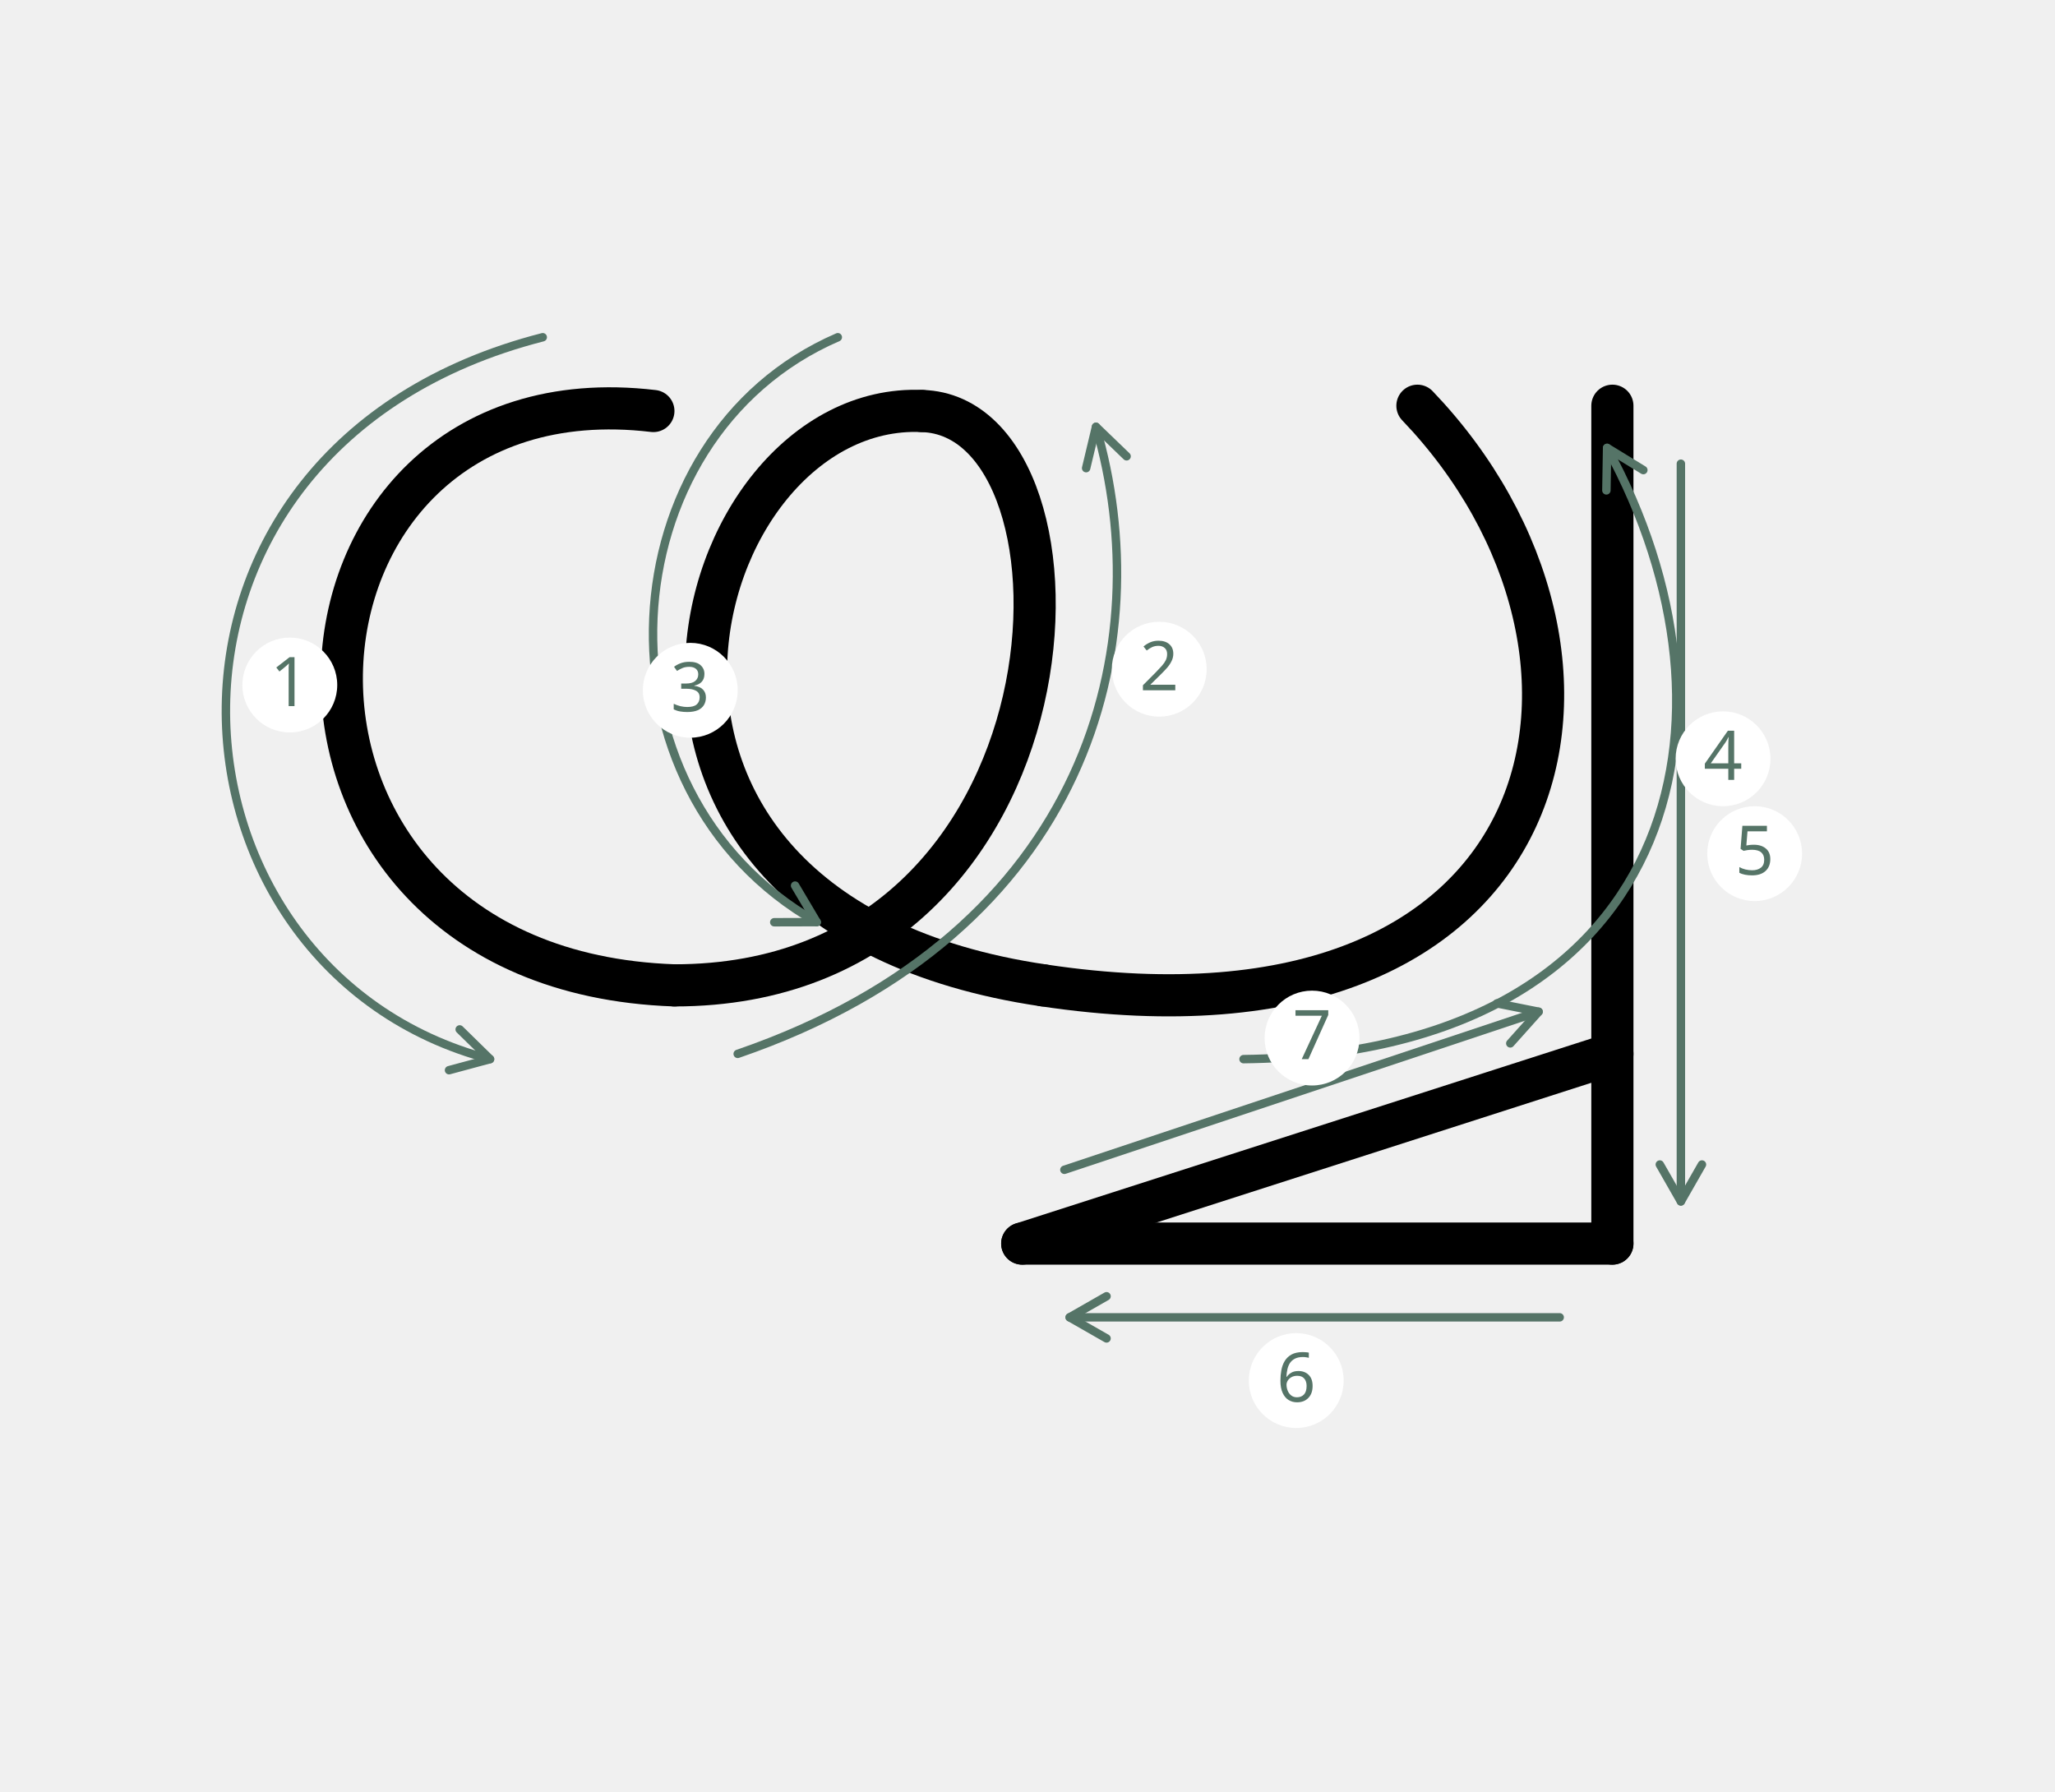
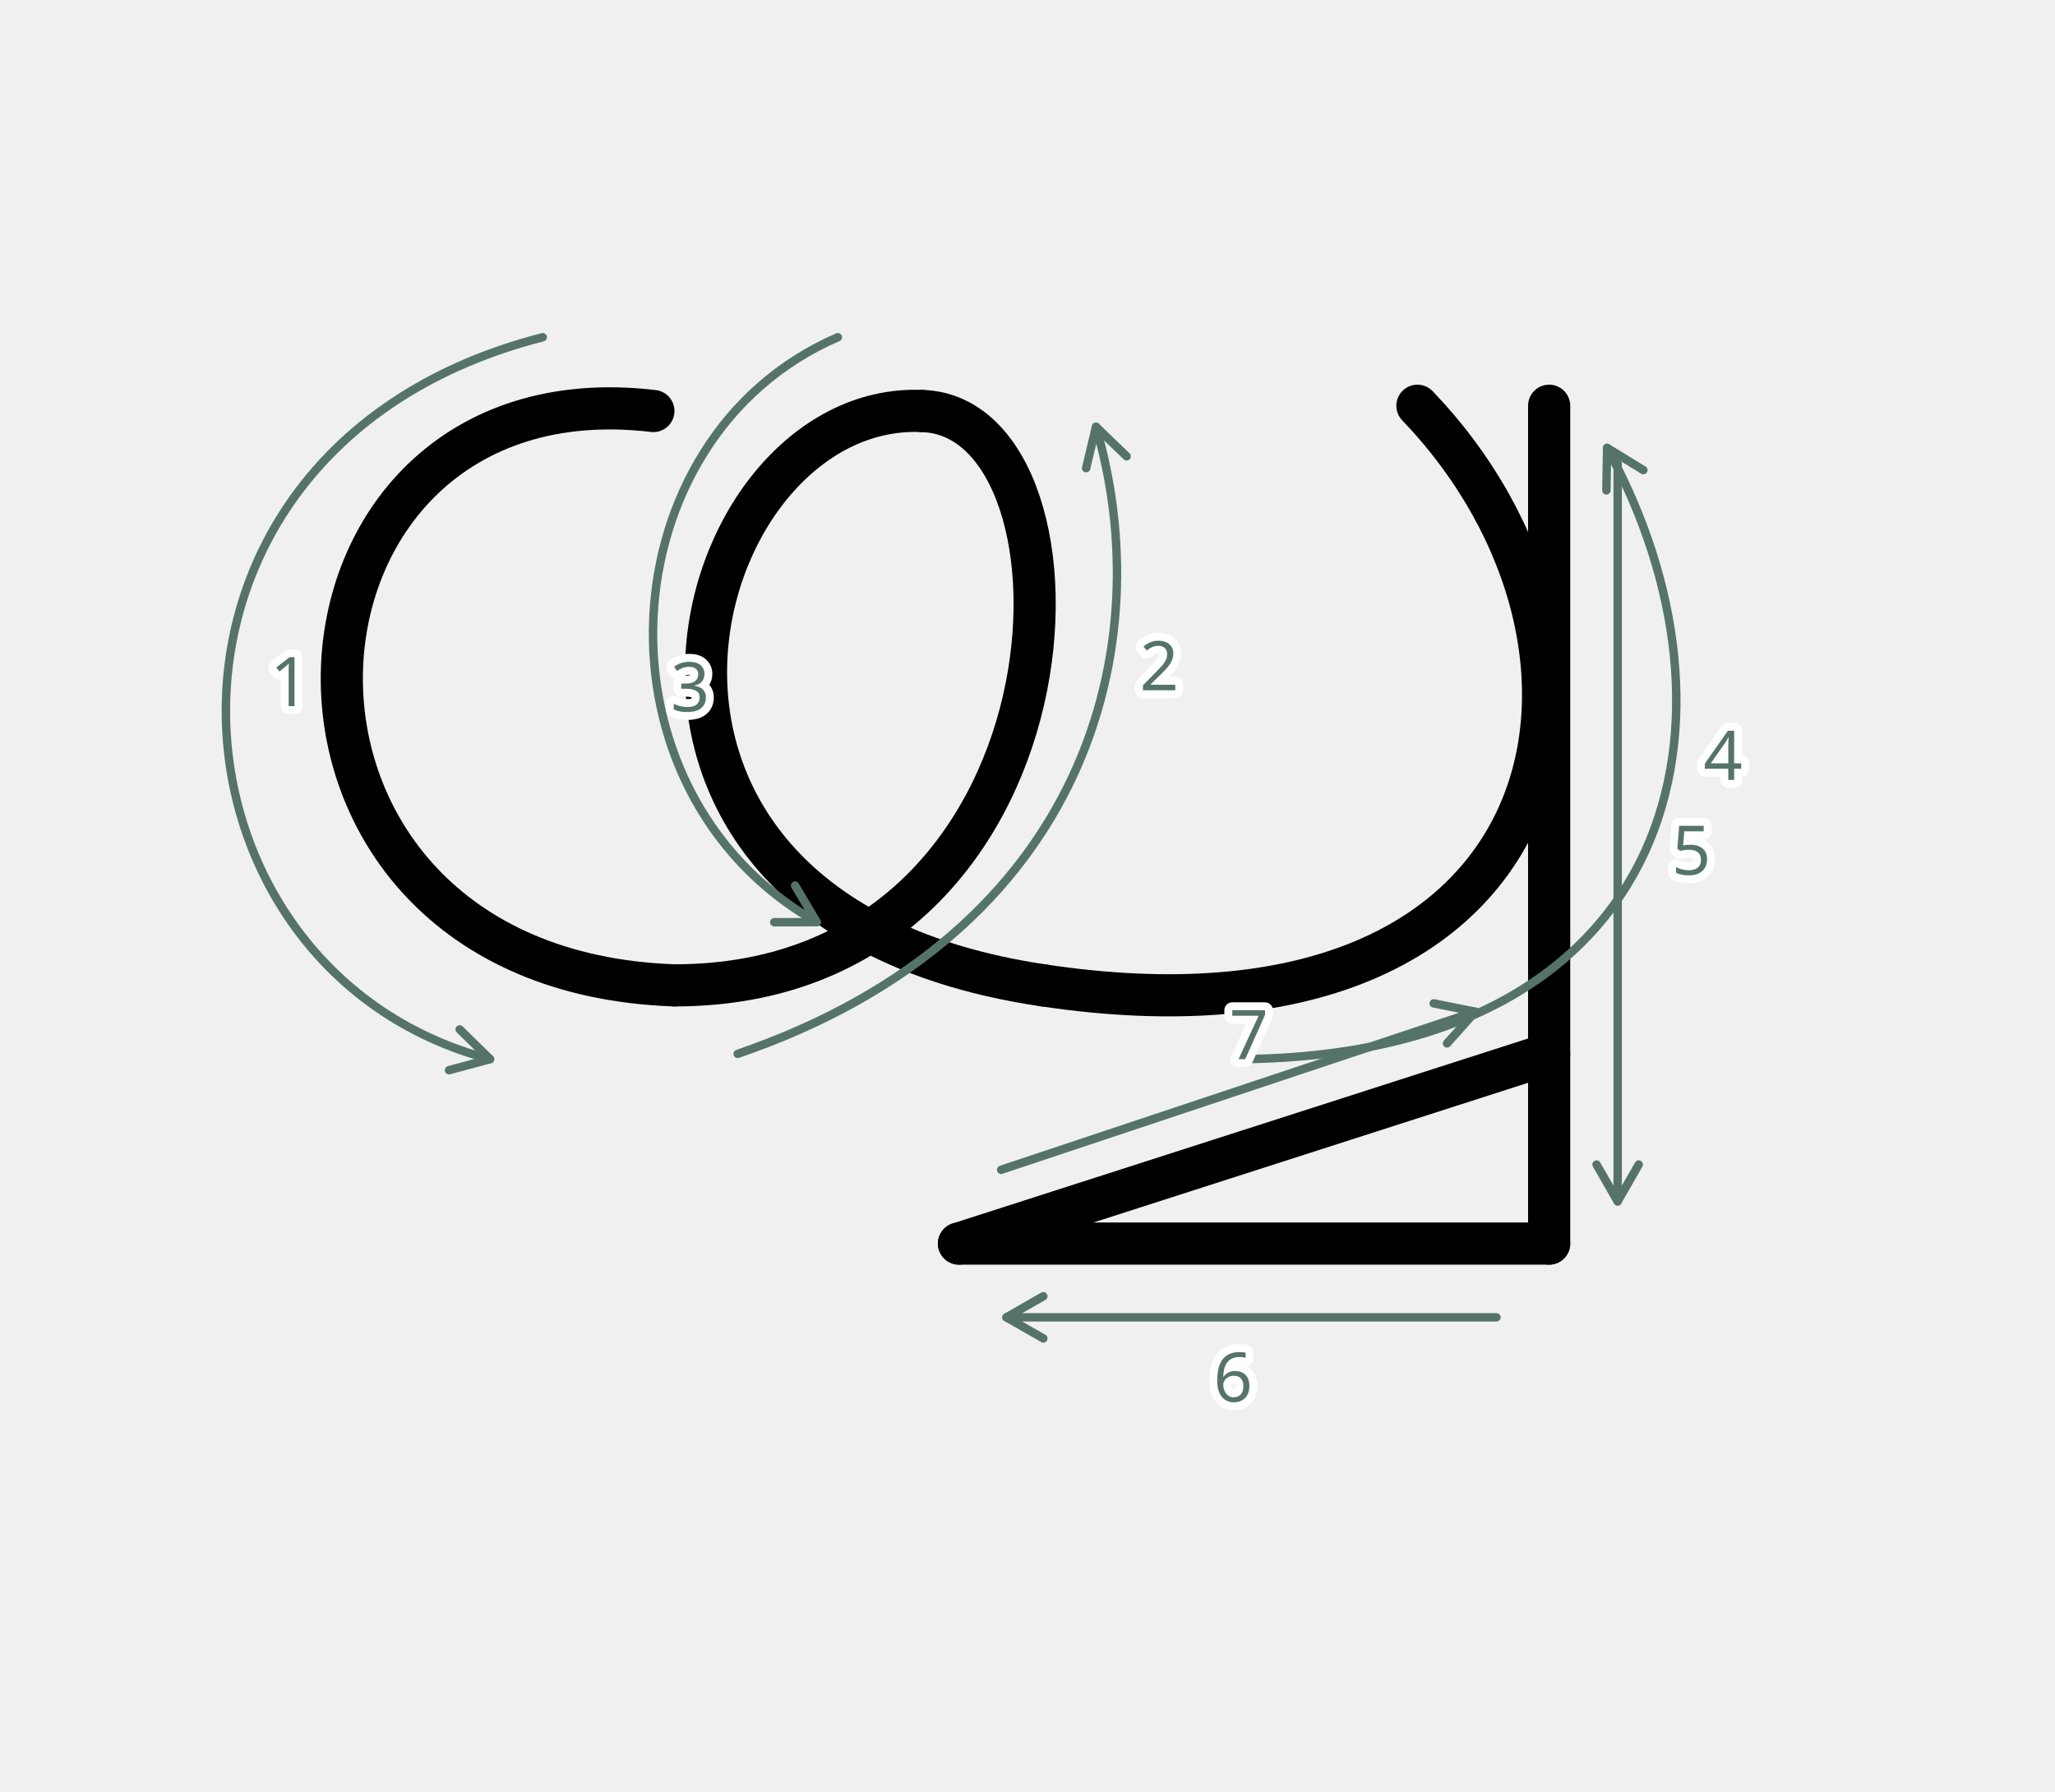
<svg xmlns="http://www.w3.org/2000/svg" viewBox="-55 -55 390 340" role="img" aria-labelledby="double-ya-title double-ya-description" data-source-page="45">
  <g data-symbol="double-ya">
    <g class="writing-ink" fill="none" stroke="currentColor" stroke-width="8" stroke-linecap="round" stroke-linejoin="round" style="stroke-width:var(--writing-stroke-width,8)">
      <path d="M69 23 C-7 14 -14 129 73 132" data-part="left bowl" data-movement="1" />
      <path d="M73 132 C152 132 155 24 120 23" data-part="middle loop up" data-movement="2" />
      <path d="M120 23 C75 21 48 118 143 132" data-part="middle loop down" data-movement="3" />
      <path d="M143 132 C243 147 259 69 214 22" data-part="right bowl" data-movement="4" />
-       <path d="M210 22 V181" data-part="right descent" transform="translate(41 0) scale(1)" data-movement="5" />
-       <path d="M210 181 H98" data-part="lower baseline" transform="translate(41 0) scale(1)" data-movement="6" />
-       <path d="M98 181 L210 145" data-part="diagonal return" transform="translate(41 0) scale(1)" data-movement="7" />
+       <path d="M210 22 V181" data-part="right descent" transform="translate(29 0) scale(1)" data-movement="5" />
+       <path d="M210 181 H98" data-part="lower baseline" transform="translate(29 0) scale(1)" data-movement="6" />
+       <path d="M98 181 L210 145" data-part="diagonal return" transform="translate(29 0) scale(1)" data-movement="7" />
    </g>
    <g class="writing-guides" fill="none" stroke="#557467" stroke-width="1.6" stroke-linecap="round" stroke-linejoin="round" style="stroke:var(--writing-guide-ink,#557467)">
      <defs>
        <marker id="double-ya-arrow" markerUnits="userSpaceOnUse" viewBox="0 0 10 10" refX="8" refY="5" markerWidth="10" markerHeight="10" orient="auto">
          <path d="M1 1 L8 5 L1 9" fill="none" stroke="#557467" stroke-width="1.6" style="stroke:var(--writing-guide-ink,#557467)" />
        </marker>
      </defs>
      <g data-movement="1">
        <path d="M48 9 C-34 30 -27 129 38 146" marker-end="url(#double-ya-arrow)" />
      </g>
      <g data-movement="2">
        <path d="M85 145 C152 122 165 67 153 26" marker-end="url(#double-ya-arrow)" />
      </g>
      <g data-movement="3">
        <path d="M104 9 C60 28 56 95 100 120" marker-end="url(#double-ya-arrow)" />
      </g>
      <g data-movement="4">
        <path d="M181 146 C264 145 278 81 250 30" marker-end="url(#double-ya-arrow)" />
      </g>
-       <g transform="translate(41 0) scale(1)" data-movement="5">
+       <g transform="translate(29 0) scale(1)" data-movement="5">
        <path d="M223 33 V173" marker-end="url(#double-ya-arrow)" />
      </g>
-       <g transform="translate(41 0) scale(1)" data-movement="6">
+       <g transform="translate(29 0) scale(1)" data-movement="6">
        <path d="M200 195 H107" marker-end="url(#double-ya-arrow)" />
      </g>
-       <g transform="translate(41 0) scale(1)" data-movement="7">
+       <g transform="translate(29 0) scale(1)" data-movement="7">
        <path d="M106 167 L196 137" marker-end="url(#double-ya-arrow)" />
      </g>
    </g>
    <g class="writing-labels" font-family="sans-serif" font-size="13" text-anchor="middle" fill="#557467" style="fill:var(--writing-guide-ink,#557467)">
      <g data-movement="1">
-         <circle cx="0" cy="75" r="9" fill="#fff" style="fill:var(--writing-background,#fff)" />
-         <text x="0" y="79">1</text>
+         <text x="0" y="79" paint-order="stroke fill" stroke="#fff" stroke-width="3" stroke-linejoin="round" style="stroke:var(--writing-background,#fff)">1</text>
      </g>
      <g data-movement="2">
-         <circle cx="165" cy="72" r="9" fill="#fff" style="fill:var(--writing-background,#fff)" />
-         <text x="165" y="76">2</text>
+         <text x="165" y="76" paint-order="stroke fill" stroke="#fff" stroke-width="3" stroke-linejoin="round" style="stroke:var(--writing-background,#fff)">2</text>
      </g>
      <g data-movement="3">
-         <circle cx="76" cy="76" r="9" fill="#fff" style="fill:var(--writing-background,#fff)" />
-         <text x="76" y="80">3</text>
+         <text x="76" y="80" paint-order="stroke fill" stroke="#fff" stroke-width="3" stroke-linejoin="round" style="stroke:var(--writing-background,#fff)">3</text>
      </g>
      <g data-movement="4">
-         <circle cx="272" cy="89" r="9" fill="#fff" style="fill:var(--writing-background,#fff)" />
-         <text x="272" y="93">4</text>
+         <text x="272" y="93" paint-order="stroke fill" stroke="#fff" stroke-width="3" stroke-linejoin="round" style="stroke:var(--writing-background,#fff)">4</text>
      </g>
-       <g transform="translate(41 0) scale(1)" data-movement="5">
-         <circle cx="237" cy="107" r="9" fill="#fff" style="fill:var(--writing-background,#fff)" />
-         <text x="237" y="111">5</text>
+       <g transform="translate(29 0) scale(1)" data-movement="5">
+         <text x="237" y="111" paint-order="stroke fill" stroke="#fff" stroke-width="3" stroke-linejoin="round" style="stroke:var(--writing-background,#fff)">5</text>
      </g>
-       <g transform="translate(41 0) scale(1)" data-movement="6">
-         <circle cx="150" cy="207" r="9" fill="#fff" style="fill:var(--writing-background,#fff)" />
-         <text x="150" y="211">6</text>
+       <g transform="translate(29 0) scale(1)" data-movement="6">
+         <text x="150" y="211" paint-order="stroke fill" stroke="#fff" stroke-width="3" stroke-linejoin="round" style="stroke:var(--writing-background,#fff)">6</text>
      </g>
-       <g transform="translate(41 0) scale(1)" data-movement="7">
-         <circle cx="153" cy="142" r="9" fill="#fff" style="fill:var(--writing-background,#fff)" />
-         <text x="153" y="146">7</text>
+       <g transform="translate(29 0) scale(1)" data-movement="7">
+         <text x="153" y="146" paint-order="stroke fill" stroke="#fff" stroke-width="3" stroke-linejoin="round" style="stroke:var(--writing-background,#fff)">7</text>
      </g>
    </g>
  </g>
</svg>
